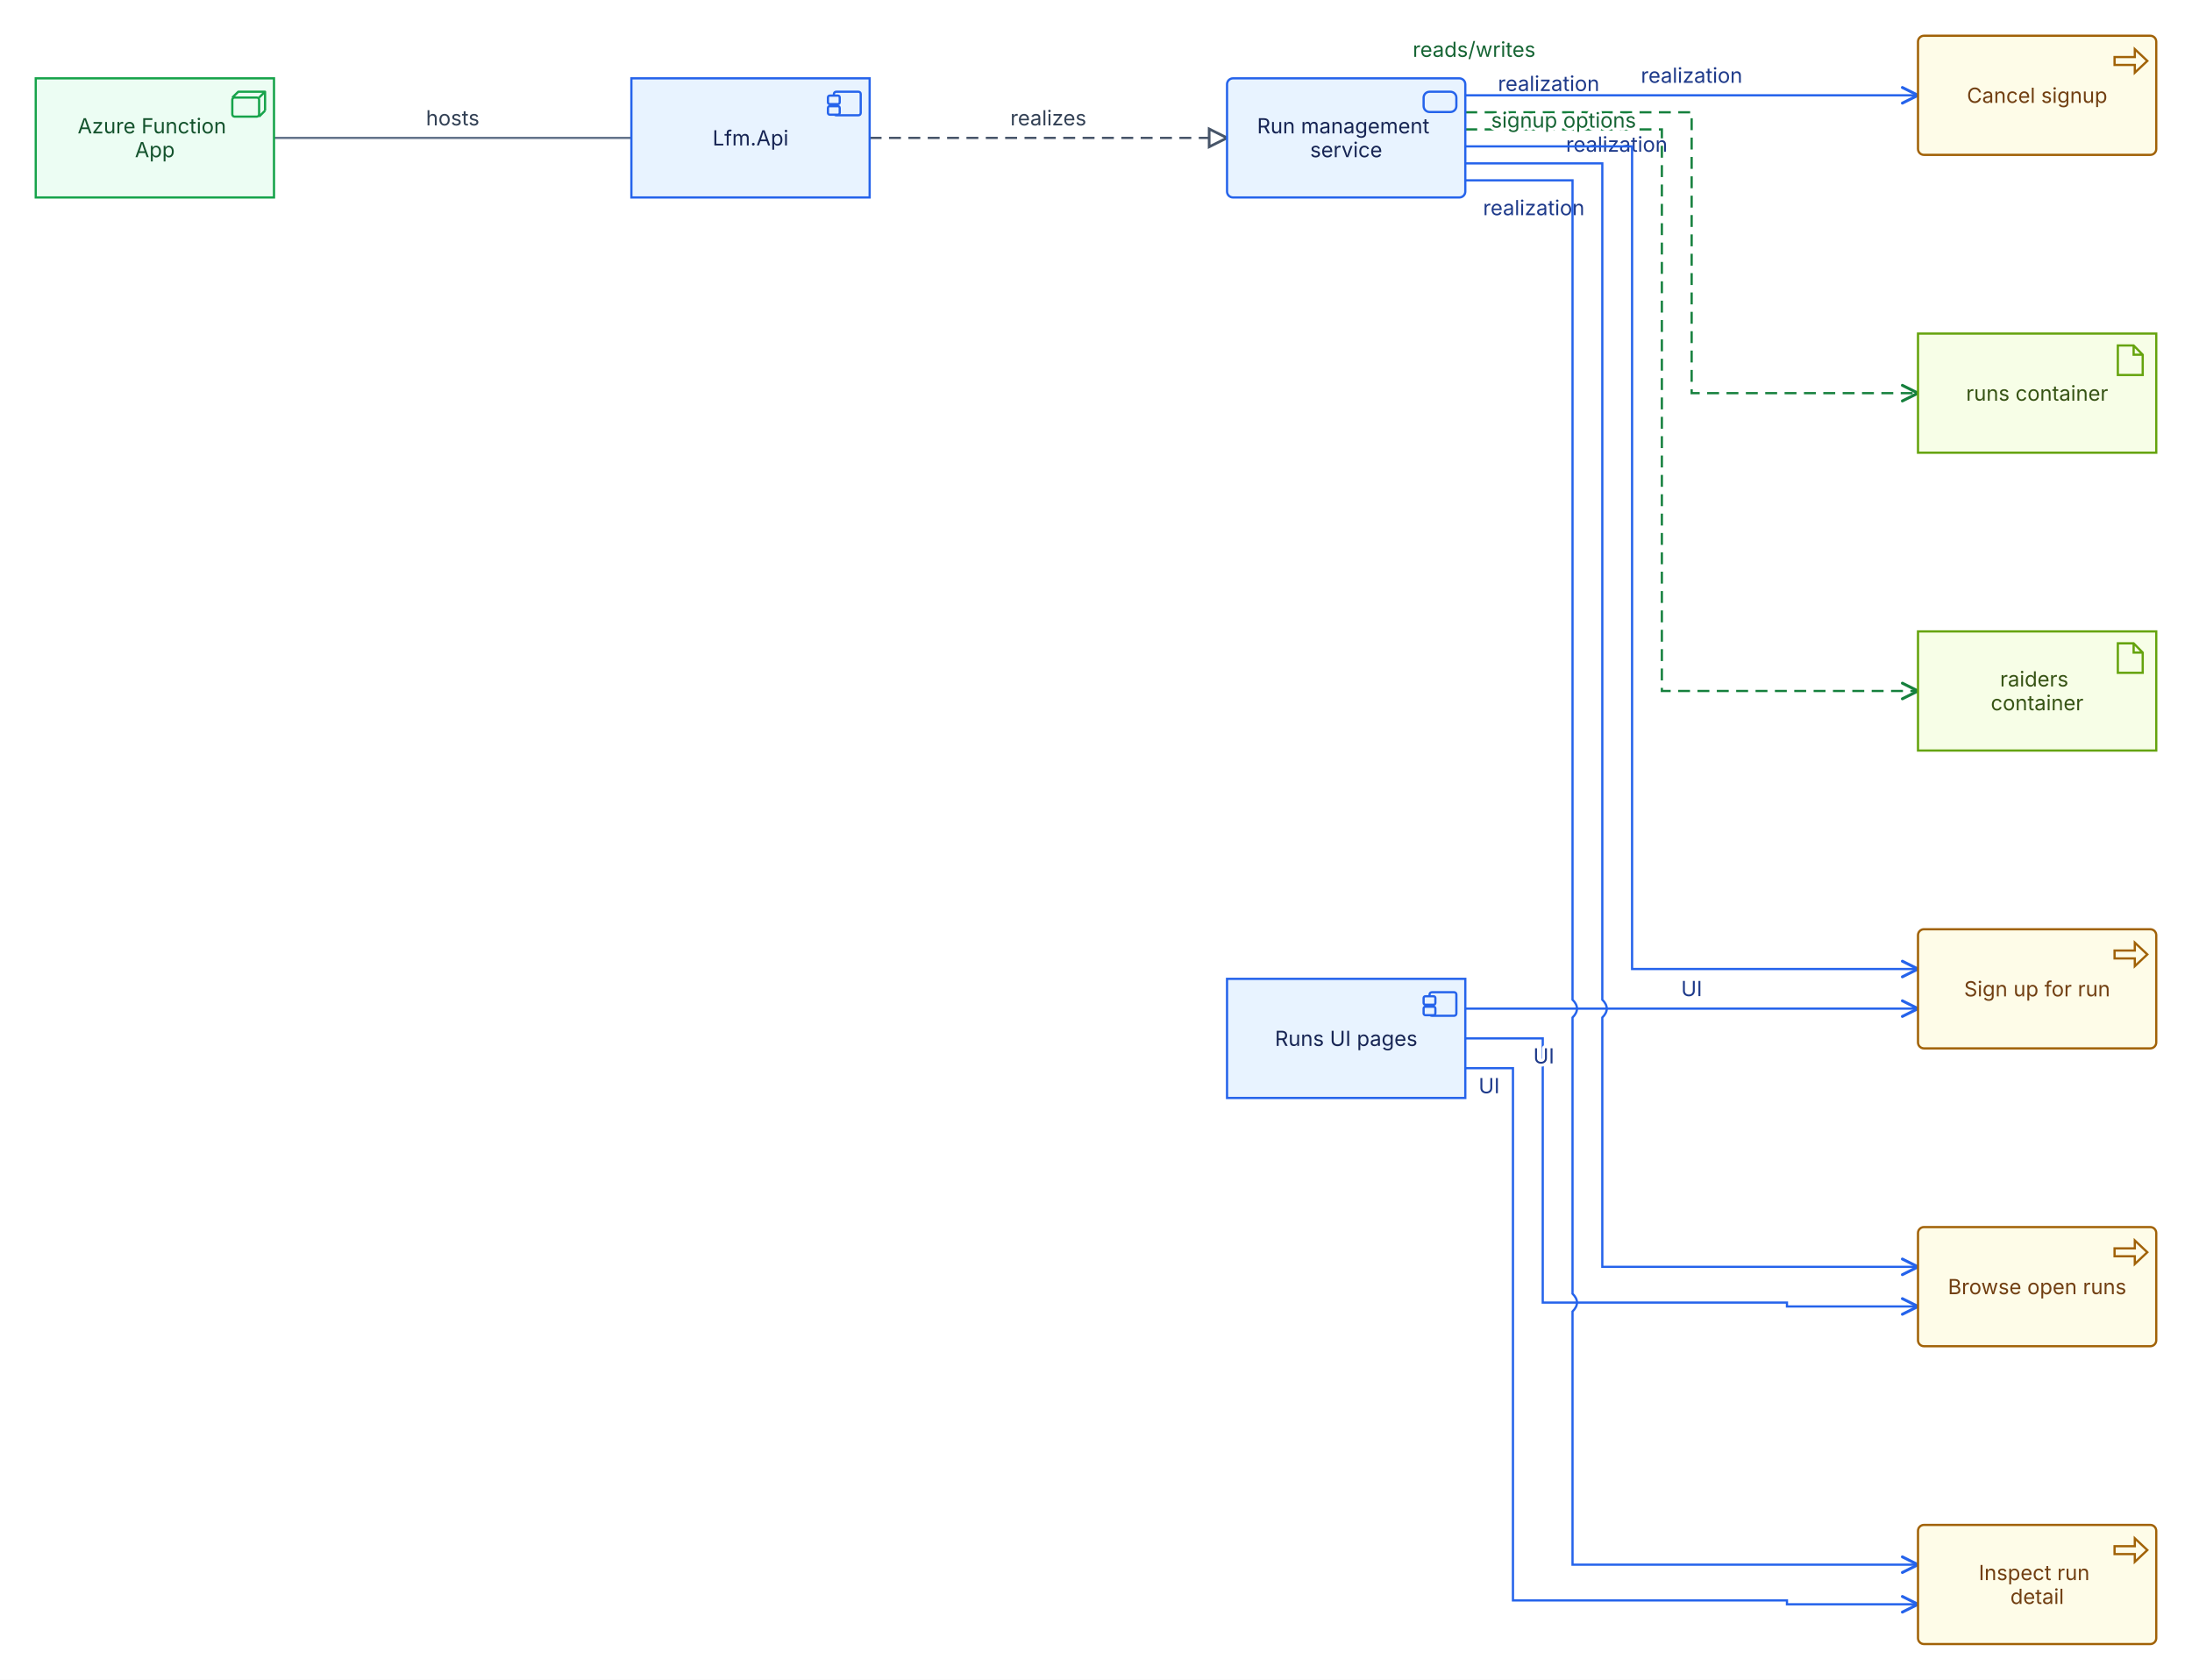
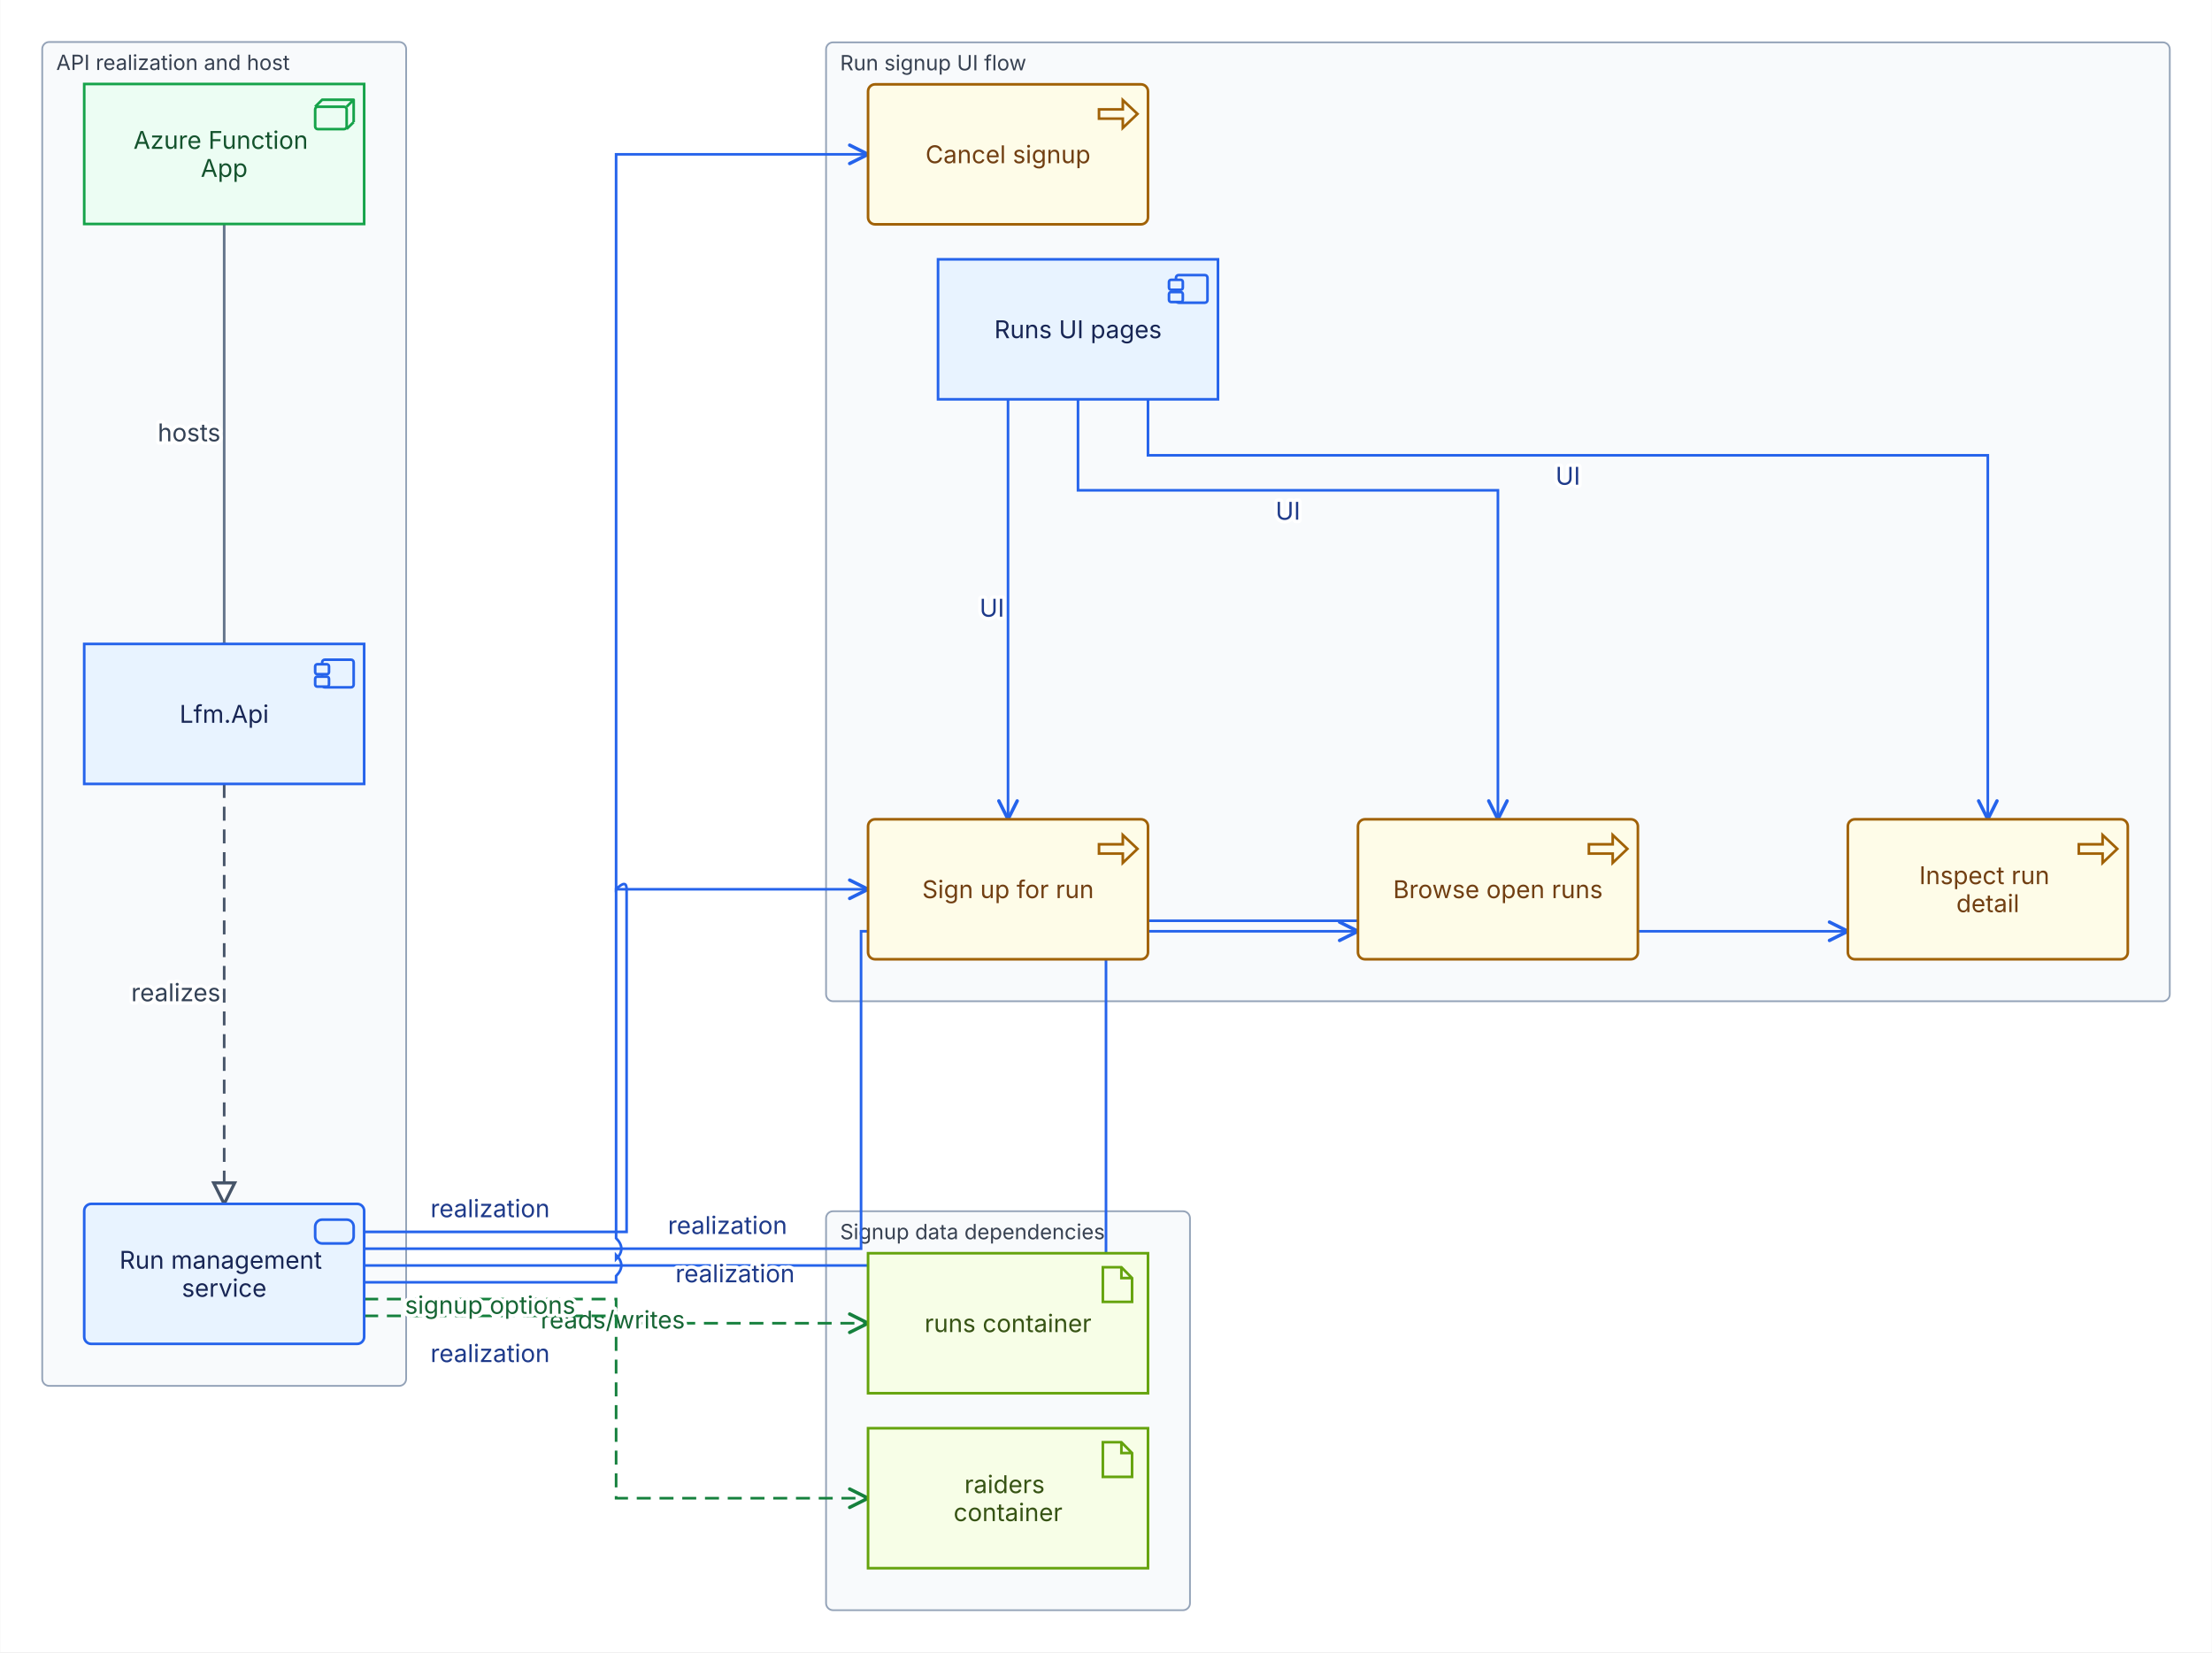
- <svg xmlns="http://www.w3.org/2000/svg" width="1472" height="1128" viewBox="-12.0 -12.0 1472.0 1128.0">
-   <rect x="-12.0" y="-12.0" width="1472.0" height="1128.0" fill="#ffffff" />
+ <svg xmlns="http://www.w3.org/2000/svg" width="1264" height="944" viewBox="-12.0 -12.0 1264.0 944.2">
+   <rect x="-12.0" y="-12.0" width="1264.0" height="944.2" fill="#ffffff" />
  <g font-family="Inter, Arial, sans-serif" font-size="14.0">
+     <g data-dediren-group-id="run-signup-realization-ui-flow">
+       <rect x="460.0" y="12.2" width="768.0" height="548.0" rx="4.0" fill="#f8fafc" stroke="#94a3b8" stroke-width="1.0" />
+       <text x="468.0" y="28.2" fill="#374151" font-size="12.0">Run signup UI flow</text>
+     </g>
+     <g data-dediren-group-id="run-signup-realization-api-host">
+       <rect x="12.0" y="12.0" width="208.0" height="768.0" rx="4.0" fill="#f8fafc" stroke="#94a3b8" stroke-width="1.0" />
+       <text x="20.0" y="28.0" fill="#374151" font-size="12.0">API realization and host</text>
+     </g>
+     <g data-dediren-group-id="run-signup-realization-data">
+       <rect x="460.0" y="680.2" width="208.0" height="228.0" rx="4.0" fill="#f8fafc" stroke="#94a3b8" stroke-width="1.0" />
+       <text x="468.0" y="696.2" fill="#374151" font-size="12.0">Signup data dependencies</text>
+     </g>
    <g data-dediren-edge-id="runs-ui-serves-browse">
      <defs>
        <marker id="marker-end-runs-ui-serves-browse" data-dediren-edge-marker-end="open_arrow" markerWidth="9" markerHeight="9" refX="8" refY="4.5" orient="auto" markerUnits="strokeWidth">
          <path d="M 1 1 L 8 4.5 L 1 8" fill="none" stroke="#2563eb" stroke-width="1.3" stroke-linecap="round" stroke-linejoin="round" />
        </marker>
      </defs>
-       <path d="M 972.0 685.3 L 1024.0 685.3 L 1024.0 862.7 L 1188.0 862.7 L 1188.0 865.3 L 1276.0 865.3" fill="none" stroke="#2563eb" stroke-width="1.5" marker-end="url(#marker-end-runs-ui-serves-browse)" />
-       <text x="1024.7" y="702.1" text-anchor="middle" fill="#1e3a8a" stroke="#ffffff" stroke-width="4" stroke-linejoin="round" paint-order="stroke">UI</text>
+       <path d="M 604.0 216.2 L 604.0 268.2 L 844.0 268.2 L 844.0 456.2" fill="none" stroke="#2563eb" stroke-width="1.5" marker-end="url(#marker-end-runs-ui-serves-browse)" />
+       <text x="724.0" y="285.0" text-anchor="middle" fill="#1e3a8a" stroke="#ffffff" stroke-width="4" stroke-linejoin="round" paint-order="stroke">UI</text>
    </g>
    <g data-dediren-edge-id="runs-ui-serves-inspect">
      <defs>
        <marker id="marker-end-runs-ui-serves-inspect" data-dediren-edge-marker-end="open_arrow" markerWidth="9" markerHeight="9" refX="8" refY="4.5" orient="auto" markerUnits="strokeWidth">
          <path d="M 1 1 L 8 4.5 L 1 8" fill="none" stroke="#2563eb" stroke-width="1.3" stroke-linecap="round" stroke-linejoin="round" />
        </marker>
      </defs>
-       <path d="M 972.0 705.3 L 1004.0 705.3 L 1004.0 1062.7 L 1188.0 1062.7 L 1188.0 1065.3 L 1276.0 1065.3" fill="none" stroke="#2563eb" stroke-width="1.5" marker-end="url(#marker-end-runs-ui-serves-inspect)" />
-       <text x="988.0" y="722.1" text-anchor="middle" fill="#1e3a8a" stroke="#ffffff" stroke-width="4" stroke-linejoin="round" paint-order="stroke">UI</text>
+       <path d="M 644.0 216.2 L 644.0 248.2 L 1124.0 248.2 L 1124.0 456.2" fill="none" stroke="#2563eb" stroke-width="1.5" marker-end="url(#marker-end-runs-ui-serves-inspect)" />
+       <text x="884.0" y="265.0" text-anchor="middle" fill="#1e3a8a" stroke="#ffffff" stroke-width="4" stroke-linejoin="round" paint-order="stroke">UI</text>
    </g>
    <g data-dediren-edge-id="runs-ui-serves-signup">
      <defs>
        <marker id="marker-end-runs-ui-serves-signup" data-dediren-edge-marker-end="open_arrow" markerWidth="9" markerHeight="9" refX="8" refY="4.5" orient="auto" markerUnits="strokeWidth">
          <path d="M 1 1 L 8 4.5 L 1 8" fill="none" stroke="#2563eb" stroke-width="1.3" stroke-linecap="round" stroke-linejoin="round" />
        </marker>
      </defs>
-       <path d="M 972.0 665.3 L 1276.0 665.3" fill="none" stroke="#2563eb" stroke-width="1.5" marker-end="url(#marker-end-runs-ui-serves-signup)" />
-       <text x="1124.0" y="656.9" text-anchor="middle" fill="#1e3a8a" stroke="#ffffff" stroke-width="4" stroke-linejoin="round" paint-order="stroke">UI</text>
+       <path d="M 564.0 216.2 L 564.0 456.2" fill="none" stroke="#2563eb" stroke-width="1.5" marker-end="url(#marker-end-runs-ui-serves-signup)" />
+       <text x="561.9" y="340.4" text-anchor="end" fill="#1e3a8a" stroke="#ffffff" stroke-width="4" stroke-linejoin="round" paint-order="stroke">UI</text>
    </g>
    <g data-dediren-edge-id="run-service-serves-browse">
      <defs>
        <marker id="marker-end-run-service-serves-browse" data-dediren-edge-marker-end="open_arrow" markerWidth="9" markerHeight="9" refX="8" refY="4.5" orient="auto" markerUnits="strokeWidth">
          <path d="M 1 1 L 8 4.5 L 1 8" fill="none" stroke="#2563eb" stroke-width="1.3" stroke-linecap="round" stroke-linejoin="round" />
        </marker>
      </defs>
-       <path d="M 972.0 97.7 L 1064.0 97.7 L 1064.0 659.3 Q 1070.0 665.3 1064.0 671.3 L 1064.0 838.7 L 1276.0 838.7" fill="none" stroke="#2563eb" stroke-width="1.5" marker-end="url(#marker-end-run-service-serves-browse)" />
-       <text x="1018.0" y="132.5" text-anchor="middle" fill="#1e3a8a" stroke="#ffffff" stroke-width="4" stroke-linejoin="round" paint-order="stroke">realization</text>
+       <path d="M 196.0 701.6 L 480.0 701.6 L 480.0 520.2 L 764.0 520.2" fill="none" stroke="#2563eb" stroke-width="1.5" marker-end="url(#marker-end-run-service-serves-browse)" />
+       <text x="403.7" y="693.2" text-anchor="middle" fill="#1e3a8a" stroke="#ffffff" stroke-width="4" stroke-linejoin="round" paint-order="stroke">realization</text>
    </g>
    <g data-dediren-edge-id="run-service-serves-inspect">
      <defs>
        <marker id="marker-end-run-service-serves-inspect" data-dediren-edge-marker-end="open_arrow" markerWidth="9" markerHeight="9" refX="8" refY="4.5" orient="auto" markerUnits="strokeWidth">
          <path d="M 1 1 L 8 4.5 L 1 8" fill="none" stroke="#2563eb" stroke-width="1.3" stroke-linecap="round" stroke-linejoin="round" />
        </marker>
      </defs>
-       <path d="M 972.0 109.1 L 1044.0 109.1 L 1044.0 659.3 Q 1050.0 665.3 1044.0 671.3 L 1044.0 856.7 Q 1050.0 862.7 1044.0 868.7 L 1044.0 1038.7 L 1276.0 1038.7" fill="none" stroke="#2563eb" stroke-width="1.5" marker-end="url(#marker-end-run-service-serves-inspect)" />
-       <text x="1073.7" y="89.9" text-anchor="middle" fill="#1e3a8a" stroke="#ffffff" stroke-width="4" stroke-linejoin="round" paint-order="stroke">realization</text>
+       <path d="M 196.0 711.2 L 620.0 711.2 L 620.0 520.2 L 620.0 520.2 Q 620.0 514.2 620.0 514.2 L 764.0 514.2 Q 770.0 514.2 764.0 520.2 L 1044.0 520.2" fill="none" stroke="#2563eb" stroke-width="1.5" marker-end="url(#marker-end-run-service-serves-inspect)" />
+       <text x="408.0" y="720.8" text-anchor="middle" fill="#1e3a8a" stroke="#ffffff" stroke-width="4" stroke-linejoin="round" paint-order="stroke">realization</text>
    </g>
    <g data-dediren-edge-id="run-service-serves-signup">
      <defs>
        <marker id="marker-end-run-service-serves-signup" data-dediren-edge-marker-end="open_arrow" markerWidth="9" markerHeight="9" refX="8" refY="4.5" orient="auto" markerUnits="strokeWidth">
          <path d="M 1 1 L 8 4.5 L 1 8" fill="none" stroke="#2563eb" stroke-width="1.3" stroke-linecap="round" stroke-linejoin="round" />
        </marker>
      </defs>
-       <path d="M 972.0 86.3 L 1084.0 86.3 L 1084.0 638.7 L 1276.0 638.7" fill="none" stroke="#2563eb" stroke-width="1.5" marker-end="url(#marker-end-run-service-serves-signup)" />
-       <text x="1028.0" y="49.1" text-anchor="middle" fill="#1e3a8a" stroke="#ffffff" stroke-width="4" stroke-linejoin="round" paint-order="stroke">realization</text>
+       <path d="M 196.0 720.8 L 340.0 720.8 L 340.0 717.2 Q 346.0 711.2 340.0 705.2 L 340.0 707.6 Q 346.0 701.6 340.0 695.6 L 340.0 496.2 L 484.0 496.2" fill="none" stroke="#2563eb" stroke-width="1.5" marker-end="url(#marker-end-run-service-serves-signup)" />
+       <text x="268.0" y="766.4" text-anchor="middle" fill="#1e3a8a" stroke="#ffffff" stroke-width="4" stroke-linejoin="round" paint-order="stroke">realization</text>
    </g>
    <g data-dediren-edge-id="run-service-serves-cancel">
      <defs>
        <marker id="marker-end-run-service-serves-cancel" data-dediren-edge-marker-end="open_arrow" markerWidth="9" markerHeight="9" refX="8" refY="4.5" orient="auto" markerUnits="strokeWidth">
          <path d="M 1 1 L 8 4.5 L 1 8" fill="none" stroke="#2563eb" stroke-width="1.3" stroke-linecap="round" stroke-linejoin="round" />
        </marker>
      </defs>
-       <path d="M 972.0 52.0 L 1276.0 52.0" fill="none" stroke="#2563eb" stroke-width="1.5" marker-end="url(#marker-end-run-service-serves-cancel)" />
-       <text x="1124.0" y="43.6" text-anchor="middle" fill="#1e3a8a" stroke="#ffffff" stroke-width="4" stroke-linejoin="round" paint-order="stroke">realization</text>
+       <path d="M 196.0 692.0 L 340.0 692.0 L 340.0 692.0 Q 346.0 692.0 346.0 692.0 L 346.0 496.2 Q 346.0 490.2 340.0 496.2 L 340.0 76.2 L 484.0 76.2" fill="none" stroke="#2563eb" stroke-width="1.5" marker-end="url(#marker-end-run-service-serves-cancel)" />
+       <text x="268.0" y="683.6" text-anchor="middle" fill="#1e3a8a" stroke="#ffffff" stroke-width="4" stroke-linejoin="round" paint-order="stroke">realization</text>
    </g>
    <g data-dediren-edge-id="api-realizes-run-service">
      <defs>
        <marker id="marker-end-api-realizes-run-service" data-dediren-edge-marker-end="hollow_triangle" markerWidth="10" markerHeight="10" refX="9" refY="5" orient="auto" markerUnits="strokeWidth">
          <path d="M 1 1 L 9 5 L 1 9 z" fill="#ffffff" stroke="#475569" stroke-width="1.2" />
        </marker>
      </defs>
-       <path d="M 572.0 80.6 L 812.0 80.6" fill="none" stroke="#475569" stroke-width="1.5" stroke-dasharray="8 5" marker-end="url(#marker-end-api-realizes-run-service)" />
-       <text x="692.0" y="72.2" text-anchor="middle" fill="#334155" stroke="#ffffff" stroke-width="4" stroke-linejoin="round" paint-order="stroke">realizes</text>
+       <path d="M 116.0 436.0 L 116.0 676.0" fill="none" stroke="#475569" stroke-width="1.5" stroke-dasharray="8 5" marker-end="url(#marker-end-api-realizes-run-service)" />
+       <text x="113.9" y="560.2" text-anchor="end" fill="#334155" stroke="#ffffff" stroke-width="4" stroke-linejoin="round" paint-order="stroke">realizes</text>
    </g>
    <g data-dediren-edge-id="function-app-hosts-api">
      <defs>
        <marker id="marker-end-function-app-hosts-api" data-dediren-edge-marker-end="filled_circle" markerWidth="8" markerHeight="8" refX="1" refY="4" orient="auto" markerUnits="strokeWidth">
          <circle cx="4" cy="4" r="3" fill="#64748b" stroke="#64748b" stroke-width="1" />
        </marker>
      </defs>
-       <path d="M 172.0 80.6 L 412.0 80.6" fill="none" stroke="#64748b" stroke-width="1.5" marker-end="url(#marker-end-function-app-hosts-api)" />
-       <text x="292.0" y="72.2" text-anchor="middle" fill="#334155" stroke="#ffffff" stroke-width="4" stroke-linejoin="round" paint-order="stroke">hosts</text>
+       <path d="M 116.0 116.0 L 116.0 356.0" fill="none" stroke="#64748b" stroke-width="1.5" marker-end="url(#marker-end-function-app-hosts-api)" />
+       <text x="113.9" y="240.2" text-anchor="end" fill="#334155" stroke="#ffffff" stroke-width="4" stroke-linejoin="round" paint-order="stroke">hosts</text>
    </g>
    <g data-dediren-edge-id="run-service-accesses-runs">
      <defs>
        <marker id="marker-end-run-service-accesses-runs" data-dediren-edge-marker-end="open_arrow" markerWidth="9" markerHeight="9" refX="8" refY="4.5" orient="auto" markerUnits="strokeWidth">
          <path d="M 1 1 L 8 4.5 L 1 8" fill="none" stroke="#15803d" stroke-width="1.3" stroke-linecap="round" stroke-linejoin="round" />
        </marker>
      </defs>
-       <path d="M 972.0 63.4 L 1124.0 63.4 L 1124.0 252.0 L 1276.0 252.0" fill="none" stroke="#15803d" stroke-width="1.5" stroke-dasharray="8 5" marker-end="url(#marker-end-run-service-accesses-runs)" />
-       <text x="977.9" y="26.2" text-anchor="middle" fill="#166534" stroke="#ffffff" stroke-width="4" stroke-linejoin="round" paint-order="stroke">reads/writes</text>
+       <path d="M 196.0 730.4 L 340.0 730.4 L 340.0 744.2 L 484.0 744.2" fill="none" stroke="#15803d" stroke-width="1.5" stroke-dasharray="8 5" marker-end="url(#marker-end-run-service-accesses-runs)" />
+       <text x="338.1" y="747.2" text-anchor="middle" fill="#166534" stroke="#ffffff" stroke-width="4" stroke-linejoin="round" paint-order="stroke">reads/writes</text>
    </g>
    <g data-dediren-edge-id="run-service-accesses-raiders">
      <defs>
        <marker id="marker-end-run-service-accesses-raiders" data-dediren-edge-marker-end="open_arrow" markerWidth="9" markerHeight="9" refX="8" refY="4.5" orient="auto" markerUnits="strokeWidth">
          <path d="M 1 1 L 8 4.5 L 1 8" fill="none" stroke="#15803d" stroke-width="1.3" stroke-linecap="round" stroke-linejoin="round" />
        </marker>
      </defs>
-       <path d="M 972.0 74.9 L 1104.0 74.9 L 1104.0 452.0 L 1276.0 452.0" fill="none" stroke="#15803d" stroke-width="1.5" stroke-dasharray="8 5" marker-end="url(#marker-end-run-service-accesses-raiders)" />
-       <text x="1038.0" y="73.7" text-anchor="middle" fill="#166534" stroke="#ffffff" stroke-width="4" stroke-linejoin="round" paint-order="stroke">signup options</text>
+       <path d="M 196.0 740.0 L 340.0 740.0 L 340.0 844.2 L 484.0 844.2" fill="none" stroke="#15803d" stroke-width="1.5" stroke-dasharray="8 5" marker-end="url(#marker-end-run-service-accesses-raiders)" />
+       <text x="268.0" y="738.8" text-anchor="middle" fill="#166534" stroke="#ffffff" stroke-width="4" stroke-linejoin="round" paint-order="stroke">signup options</text>
    </g>
    <g data-dediren-node-id="browse-open-runs">
-       <rect data-dediren-node-shape="archimate_rounded_rectangle" x="1276.0" y="812.0" width="160.0" height="80.0" rx="4.0" fill="#fefce8" stroke="#a16207" stroke-width="1.5" />
-       <g data-dediren-node-decorator="archimate_business_process" data-dediren-icon-kind="process" data-dediren-icon-size="22">
-         <path data-dediren-icon-part="process-arrow" d="M 1408.0 826.3 L 1421.6 826.3 L 1421.6 821.0 L 1430.0 828.9 L 1421.6 836.8 L 1421.6 831.6 L 1408.0 831.6 Z" fill="#fefce8" stroke="#a16207" stroke-width="1.5" />
-       </g>
-       <text x="1356.0" y="852.0" text-anchor="middle" dominant-baseline="middle" fill="#713f12" font-size="14.0">Browse open runs</text>
+       <rect data-dediren-node-shape="archimate_rounded_rectangle" x="764.0" y="456.2" width="160.0" height="80.0" rx="4.0" fill="#fefce8" stroke="#a16207" stroke-width="1.5" />
+       <g data-dediren-node-decorator="archimate_business_process" data-dediren-icon-kind="process" data-dediren-icon-size="22">
+         <path data-dediren-icon-part="process-arrow" d="M 896.0 470.5 L 909.6 470.5 L 909.6 465.2 L 918.0 473.1 L 909.6 481.1 L 909.6 475.8 L 896.0 475.8 Z" fill="#fefce8" stroke="#a16207" stroke-width="1.5" />
+       </g>
+       <text x="844.0" y="496.2" text-anchor="middle" dominant-baseline="middle" fill="#713f12" font-size="14.0">Browse open runs</text>
    </g>
    <g data-dediren-node-id="inspect-run-detail">
-       <rect data-dediren-node-shape="archimate_rounded_rectangle" x="1276.0" y="1012.0" width="160.0" height="80.0" rx="4.0" fill="#fefce8" stroke="#a16207" stroke-width="1.5" />
-       <g data-dediren-node-decorator="archimate_business_process" data-dediren-icon-kind="process" data-dediren-icon-size="22">
-         <path data-dediren-icon-part="process-arrow" d="M 1408.0 1026.3 L 1421.6 1026.3 L 1421.6 1021.0 L 1430.0 1028.9 L 1421.6 1036.8 L 1421.6 1031.6 L 1408.0 1031.6 Z" fill="#fefce8" stroke="#a16207" stroke-width="1.5" />
-       </g>
-       <text x="1356.0" y="1044.0" text-anchor="middle" dominant-baseline="middle" fill="#713f12" font-size="14.0">
-         <tspan x="1356.0" dy="0">Inspect run</tspan>
-         <tspan x="1356.0" dy="16.0">detail</tspan>
+       <rect data-dediren-node-shape="archimate_rounded_rectangle" x="1044.0" y="456.2" width="160.0" height="80.0" rx="4.0" fill="#fefce8" stroke="#a16207" stroke-width="1.5" />
+       <g data-dediren-node-decorator="archimate_business_process" data-dediren-icon-kind="process" data-dediren-icon-size="22">
+         <path data-dediren-icon-part="process-arrow" d="M 1176.0 470.5 L 1189.6 470.5 L 1189.6 465.2 L 1198.0 473.1 L 1189.6 481.1 L 1189.6 475.8 L 1176.0 475.8 Z" fill="#fefce8" stroke="#a16207" stroke-width="1.5" />
+       </g>
+       <text x="1124.0" y="488.2" text-anchor="middle" dominant-baseline="middle" fill="#713f12" font-size="14.0">
+         <tspan x="1124.0" dy="0">Inspect run</tspan>
+         <tspan x="1124.0" dy="16.0">detail</tspan>
      </text>
    </g>
    <g data-dediren-node-id="sign-up-for-run">
-       <rect data-dediren-node-shape="archimate_rounded_rectangle" x="1276.0" y="612.0" width="160.0" height="80.0" rx="4.0" fill="#fefce8" stroke="#a16207" stroke-width="1.5" />
-       <g data-dediren-node-decorator="archimate_business_process" data-dediren-icon-kind="process" data-dediren-icon-size="22">
-         <path data-dediren-icon-part="process-arrow" d="M 1408.0 626.3 L 1421.6 626.3 L 1421.6 621.0 L 1430.0 628.9 L 1421.6 636.8 L 1421.6 631.6 L 1408.0 631.6 Z" fill="#fefce8" stroke="#a16207" stroke-width="1.5" />
-       </g>
-       <text x="1356.0" y="652.0" text-anchor="middle" dominant-baseline="middle" fill="#713f12" font-size="14.0">Sign up for run</text>
+       <rect data-dediren-node-shape="archimate_rounded_rectangle" x="484.0" y="456.2" width="160.0" height="80.0" rx="4.0" fill="#fefce8" stroke="#a16207" stroke-width="1.5" />
+       <g data-dediren-node-decorator="archimate_business_process" data-dediren-icon-kind="process" data-dediren-icon-size="22">
+         <path data-dediren-icon-part="process-arrow" d="M 616.0 470.5 L 629.6 470.5 L 629.6 465.2 L 638.0 473.1 L 629.6 481.1 L 629.6 475.8 L 616.0 475.8 Z" fill="#fefce8" stroke="#a16207" stroke-width="1.5" />
+       </g>
+       <text x="564.0" y="496.2" text-anchor="middle" dominant-baseline="middle" fill="#713f12" font-size="14.0">Sign up for run</text>
    </g>
    <g data-dediren-node-id="cancel-signup">
-       <rect data-dediren-node-shape="archimate_rounded_rectangle" x="1276.0" y="12.0" width="160.0" height="80.0" rx="4.0" fill="#fefce8" stroke="#a16207" stroke-width="1.5" />
-       <g data-dediren-node-decorator="archimate_business_process" data-dediren-icon-kind="process" data-dediren-icon-size="22">
-         <path data-dediren-icon-part="process-arrow" d="M 1408.0 26.3 L 1421.6 26.3 L 1421.6 21.0 L 1430.0 28.9 L 1421.6 36.8 L 1421.6 31.6 L 1408.0 31.6 Z" fill="#fefce8" stroke="#a16207" stroke-width="1.5" />
-       </g>
-       <text x="1356.0" y="52.0" text-anchor="middle" dominant-baseline="middle" fill="#713f12" font-size="14.0">Cancel signup</text>
+       <rect data-dediren-node-shape="archimate_rounded_rectangle" x="484.0" y="36.2" width="160.0" height="80.0" rx="4.0" fill="#fefce8" stroke="#a16207" stroke-width="1.5" />
+       <g data-dediren-node-decorator="archimate_business_process" data-dediren-icon-kind="process" data-dediren-icon-size="22">
+         <path data-dediren-icon-part="process-arrow" d="M 616.0 50.5 L 629.6 50.5 L 629.6 45.2 L 638.0 53.1 L 629.6 61.1 L 629.6 55.8 L 616.0 55.8 Z" fill="#fefce8" stroke="#a16207" stroke-width="1.5" />
+       </g>
+       <text x="564.0" y="76.2" text-anchor="middle" dominant-baseline="middle" fill="#713f12" font-size="14.0">Cancel signup</text>
    </g>
    <g data-dediren-node-id="runs-ui-entry">
-       <rect data-dediren-node-shape="archimate_rectangle" x="812.0" y="645.3" width="160.0" height="80.0" rx="0" fill="#e8f3ff" stroke="#2563eb" stroke-width="1.5" />
+       <rect data-dediren-node-shape="archimate_rectangle" x="524.0" y="136.2" width="160.0" height="80.0" rx="0" fill="#e8f3ff" stroke="#2563eb" stroke-width="1.5" />
      <g data-dediren-node-decorator="archimate_application_component" data-dediren-icon-kind="component" data-dediren-icon-size="22">
-         <rect x="948.0" y="654.3" width="18.0" height="15.8" rx="1.5" fill="#e8f3ff" stroke="#2563eb" stroke-width="1.5" />
-         <rect x="944.0" y="657.0" width="7.9" height="5.7" rx="1.2" fill="#e8f3ff" stroke="#2563eb" stroke-width="1.5" />
-         <rect x="944.0" y="664.0" width="7.9" height="5.7" rx="1.2" fill="#e8f3ff" stroke="#2563eb" stroke-width="1.5" />
-       </g>
-       <text x="892.0" y="685.3" text-anchor="middle" dominant-baseline="middle" fill="#172554" font-size="14.0">Runs UI pages</text>
+         <rect x="660.0" y="145.2" width="18.0" height="15.8" rx="1.5" fill="#e8f3ff" stroke="#2563eb" stroke-width="1.5" />
+         <rect x="656.0" y="147.9" width="7.9" height="5.7" rx="1.2" fill="#e8f3ff" stroke="#2563eb" stroke-width="1.5" />
+         <rect x="656.0" y="154.9" width="7.9" height="5.7" rx="1.2" fill="#e8f3ff" stroke="#2563eb" stroke-width="1.5" />
+       </g>
+       <text x="604.0" y="176.2" text-anchor="middle" dominant-baseline="middle" fill="#172554" font-size="14.0">Runs UI pages</text>
    </g>
    <g data-dediren-node-id="run-management-service">
-       <rect data-dediren-node-shape="archimate_rounded_rectangle" x="812.0" y="40.6" width="160.0" height="80.0" rx="4.0" fill="#e8f3ff" stroke="#2563eb" stroke-width="1.5" />
+       <rect data-dediren-node-shape="archimate_rounded_rectangle" x="36.0" y="676.0" width="160.0" height="80.0" rx="4.0" fill="#e8f3ff" stroke="#2563eb" stroke-width="1.5" />
      <g data-dediren-node-decorator="archimate_application_service" data-dediren-icon-kind="service" data-dediren-icon-size="22">
-         <rect x="944.0" y="49.6" width="22.0" height="13.6" rx="4.0" fill="#e8f3ff" stroke="#2563eb" stroke-width="1.5" />
-       </g>
-       <text x="892.0" y="72.5" text-anchor="middle" dominant-baseline="middle" fill="#172554" font-size="14.0">
-         <tspan x="892.0" dy="0">Run management</tspan>
-         <tspan x="892.0" dy="16.0">service</tspan>
+         <rect x="168.0" y="685.0" width="22.0" height="13.6" rx="4.0" fill="#e8f3ff" stroke="#2563eb" stroke-width="1.5" />
+       </g>
+       <text x="116.0" y="708.0" text-anchor="middle" dominant-baseline="middle" fill="#172554" font-size="14.0">
+         <tspan x="116.0" dy="0">Run management</tspan>
+         <tspan x="116.0" dy="16.0">service</tspan>
      </text>
    </g>
    <g data-dediren-node-id="lfm-api">
-       <rect data-dediren-node-shape="archimate_rectangle" x="412.0" y="40.6" width="160.0" height="80.0" rx="0" fill="#e8f3ff" stroke="#2563eb" stroke-width="1.5" />
+       <rect data-dediren-node-shape="archimate_rectangle" x="36.0" y="356.0" width="160.0" height="80.0" rx="0" fill="#e8f3ff" stroke="#2563eb" stroke-width="1.5" />
      <g data-dediren-node-decorator="archimate_application_component" data-dediren-icon-kind="component" data-dediren-icon-size="22">
-         <rect x="548.0" y="49.6" width="18.0" height="15.8" rx="1.5" fill="#e8f3ff" stroke="#2563eb" stroke-width="1.5" />
-         <rect x="544.0" y="52.2" width="7.9" height="5.7" rx="1.2" fill="#e8f3ff" stroke="#2563eb" stroke-width="1.5" />
-         <rect x="544.0" y="59.3" width="7.9" height="5.7" rx="1.2" fill="#e8f3ff" stroke="#2563eb" stroke-width="1.5" />
-       </g>
-       <text x="492.0" y="80.6" text-anchor="middle" dominant-baseline="middle" fill="#172554" font-size="14.0">Lfm.Api</text>
+         <rect x="172.0" y="365.0" width="18.0" height="15.8" rx="1.5" fill="#e8f3ff" stroke="#2563eb" stroke-width="1.5" />
+         <rect x="168.0" y="367.6" width="7.9" height="5.7" rx="1.2" fill="#e8f3ff" stroke="#2563eb" stroke-width="1.5" />
+         <rect x="168.0" y="374.7" width="7.9" height="5.7" rx="1.2" fill="#e8f3ff" stroke="#2563eb" stroke-width="1.5" />
+       </g>
+       <text x="116.0" y="396.0" text-anchor="middle" dominant-baseline="middle" fill="#172554" font-size="14.0">Lfm.Api</text>
    </g>
    <g data-dediren-node-id="function-app">
-       <rect data-dediren-node-shape="archimate_rectangle" x="12.0" y="40.6" width="160.0" height="80.0" rx="0" fill="#ecfdf3" stroke="#16a34a" stroke-width="1.5" />
+       <rect data-dediren-node-shape="archimate_rectangle" x="36.0" y="36.0" width="160.0" height="80.0" rx="0" fill="#ecfdf3" stroke="#16a34a" stroke-width="1.5" />
      <g data-dediren-node-decorator="archimate_technology_node" data-dediren-icon-kind="node" data-dediren-icon-size="22">
-         <rect x="144.0" y="53.5" width="18.0" height="12.8" rx="1.5" fill="#ecfdf3" stroke="#16a34a" stroke-width="1.5" />
-         <path data-dediren-icon-part="node-3d-edges" d="M 144.0 53.5 L 148.0 49.6 L 166.0 49.6 L 162.0 53.5 M 162.0 53.5 L 166.0 49.6 M 162.0 66.3 L 166.0 62.3 M 166.0 49.6 L 166.0 62.3" fill="none" stroke="#16a34a" stroke-width="1.5" stroke-linejoin="round" />
-       </g>
-       <text x="92.0" y="72.5" text-anchor="middle" dominant-baseline="middle" fill="#14532d" font-size="14.0">
-         <tspan x="92.0" dy="0">Azure Function</tspan>
-         <tspan x="92.0" dy="16.0">App</tspan>
+         <rect x="168.0" y="49.0" width="18.0" height="12.8" rx="1.5" fill="#ecfdf3" stroke="#16a34a" stroke-width="1.5" />
+         <path data-dediren-icon-part="node-3d-edges" d="M 168.0 49.0 L 172.0 45.0 L 190.0 45.0 L 186.0 49.0 M 186.0 49.0 L 190.0 45.0 M 186.0 61.7 L 190.0 57.8 M 190.0 45.0 L 190.0 57.8" fill="none" stroke="#16a34a" stroke-width="1.5" stroke-linejoin="round" />
+       </g>
+       <text x="116.0" y="68.0" text-anchor="middle" dominant-baseline="middle" fill="#14532d" font-size="14.0">
+         <tspan x="116.0" dy="0">Azure Function</tspan>
+         <tspan x="116.0" dy="16.0">App</tspan>
      </text>
    </g>
    <g data-dediren-node-id="cosmos-runs">
-       <rect data-dediren-node-shape="archimate_rectangle" x="1276.0" y="212.0" width="160.0" height="80.0" rx="0" fill="#f7fee7" stroke="#65a30d" stroke-width="1.5" />
+       <rect data-dediren-node-shape="archimate_rectangle" x="484.0" y="704.2" width="160.0" height="80.0" rx="0" fill="#f7fee7" stroke="#65a30d" stroke-width="1.5" />
      <g data-dediren-node-decorator="archimate_artifact" data-dediren-icon-kind="artifact" data-dediren-icon-size="22">
-         <path data-dediren-icon-part="artifact-document" d="M 1410.2 220.0 L 1420.8 220.0 L 1426.9 226.2 L 1426.9 239.8 L 1410.2 239.8 Z M 1420.8 220.0 L 1420.8 226.2 L 1426.9 226.2" fill="#f7fee7" stroke="#65a30d" stroke-width="1.5" />
-       </g>
-       <text x="1356.0" y="252.0" text-anchor="middle" dominant-baseline="middle" fill="#365314" font-size="14.0">runs container</text>
+         <path data-dediren-icon-part="artifact-document" d="M 618.2 712.2 L 628.8 712.2 L 634.9 718.4 L 634.9 732.0 L 618.2 732.0 Z M 628.8 712.2 L 628.8 718.4 L 634.9 718.4" fill="#f7fee7" stroke="#65a30d" stroke-width="1.5" />
+       </g>
+       <text x="564.0" y="744.2" text-anchor="middle" dominant-baseline="middle" fill="#365314" font-size="14.0">runs container</text>
    </g>
    <g data-dediren-node-id="cosmos-raiders">
-       <rect data-dediren-node-shape="archimate_rectangle" x="1276.0" y="412.0" width="160.0" height="80.0" rx="0" fill="#f7fee7" stroke="#65a30d" stroke-width="1.5" />
+       <rect data-dediren-node-shape="archimate_rectangle" x="484.0" y="804.2" width="160.0" height="80.0" rx="0" fill="#f7fee7" stroke="#65a30d" stroke-width="1.5" />
      <g data-dediren-node-decorator="archimate_artifact" data-dediren-icon-kind="artifact" data-dediren-icon-size="22">
-         <path data-dediren-icon-part="artifact-document" d="M 1410.2 420.0 L 1420.8 420.0 L 1426.9 426.2 L 1426.9 439.8 L 1410.2 439.8 Z M 1420.8 420.0 L 1420.8 426.2 L 1426.9 426.2" fill="#f7fee7" stroke="#65a30d" stroke-width="1.5" />
-       </g>
-       <text x="1356.0" y="443.9" text-anchor="middle" dominant-baseline="middle" fill="#365314" font-size="14.0">
-         <tspan x="1356.0" dy="0">raiders</tspan>
-         <tspan x="1356.0" dy="16.0">container</tspan>
+         <path data-dediren-icon-part="artifact-document" d="M 618.2 812.2 L 628.8 812.2 L 634.9 818.4 L 634.9 832.0 L 618.2 832.0 Z M 628.8 812.2 L 628.8 818.4 L 634.9 818.4" fill="#f7fee7" stroke="#65a30d" stroke-width="1.5" />
+       </g>
+       <text x="564.0" y="836.2" text-anchor="middle" dominant-baseline="middle" fill="#365314" font-size="14.0">
+         <tspan x="564.0" dy="0">raiders</tspan>
+         <tspan x="564.0" dy="16.0">container</tspan>
      </text>
    </g>
  </g>
</svg>
